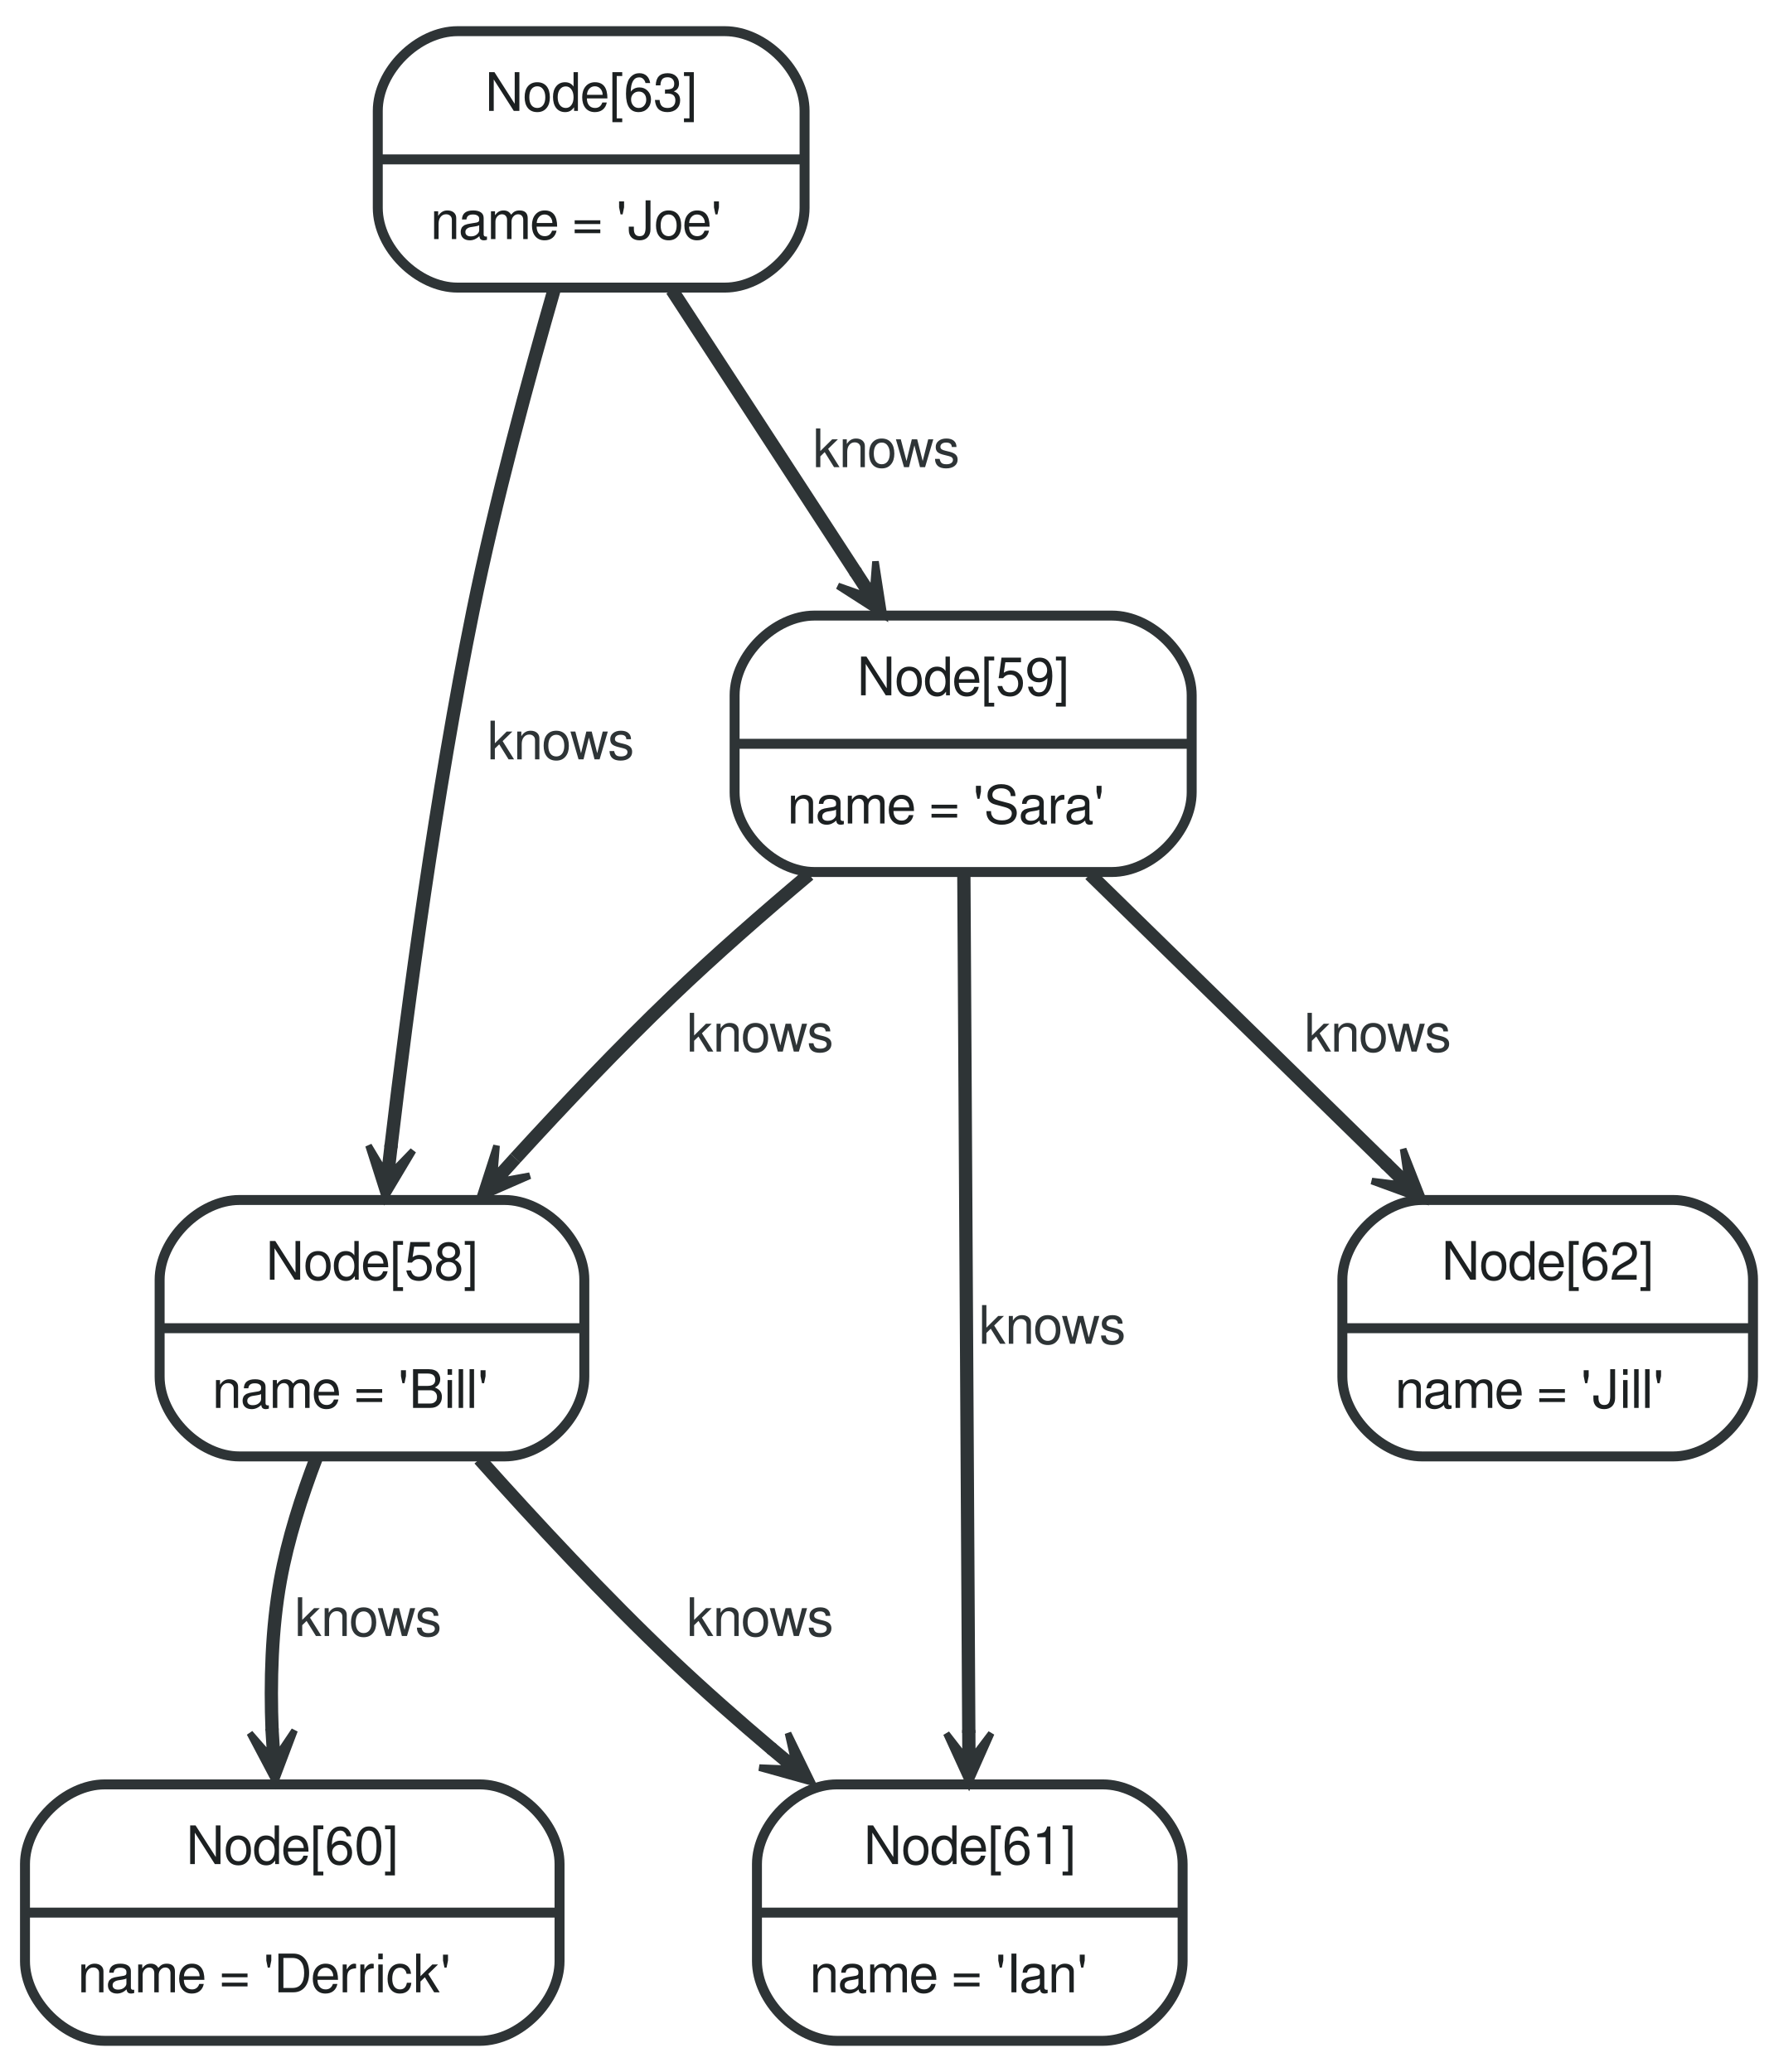
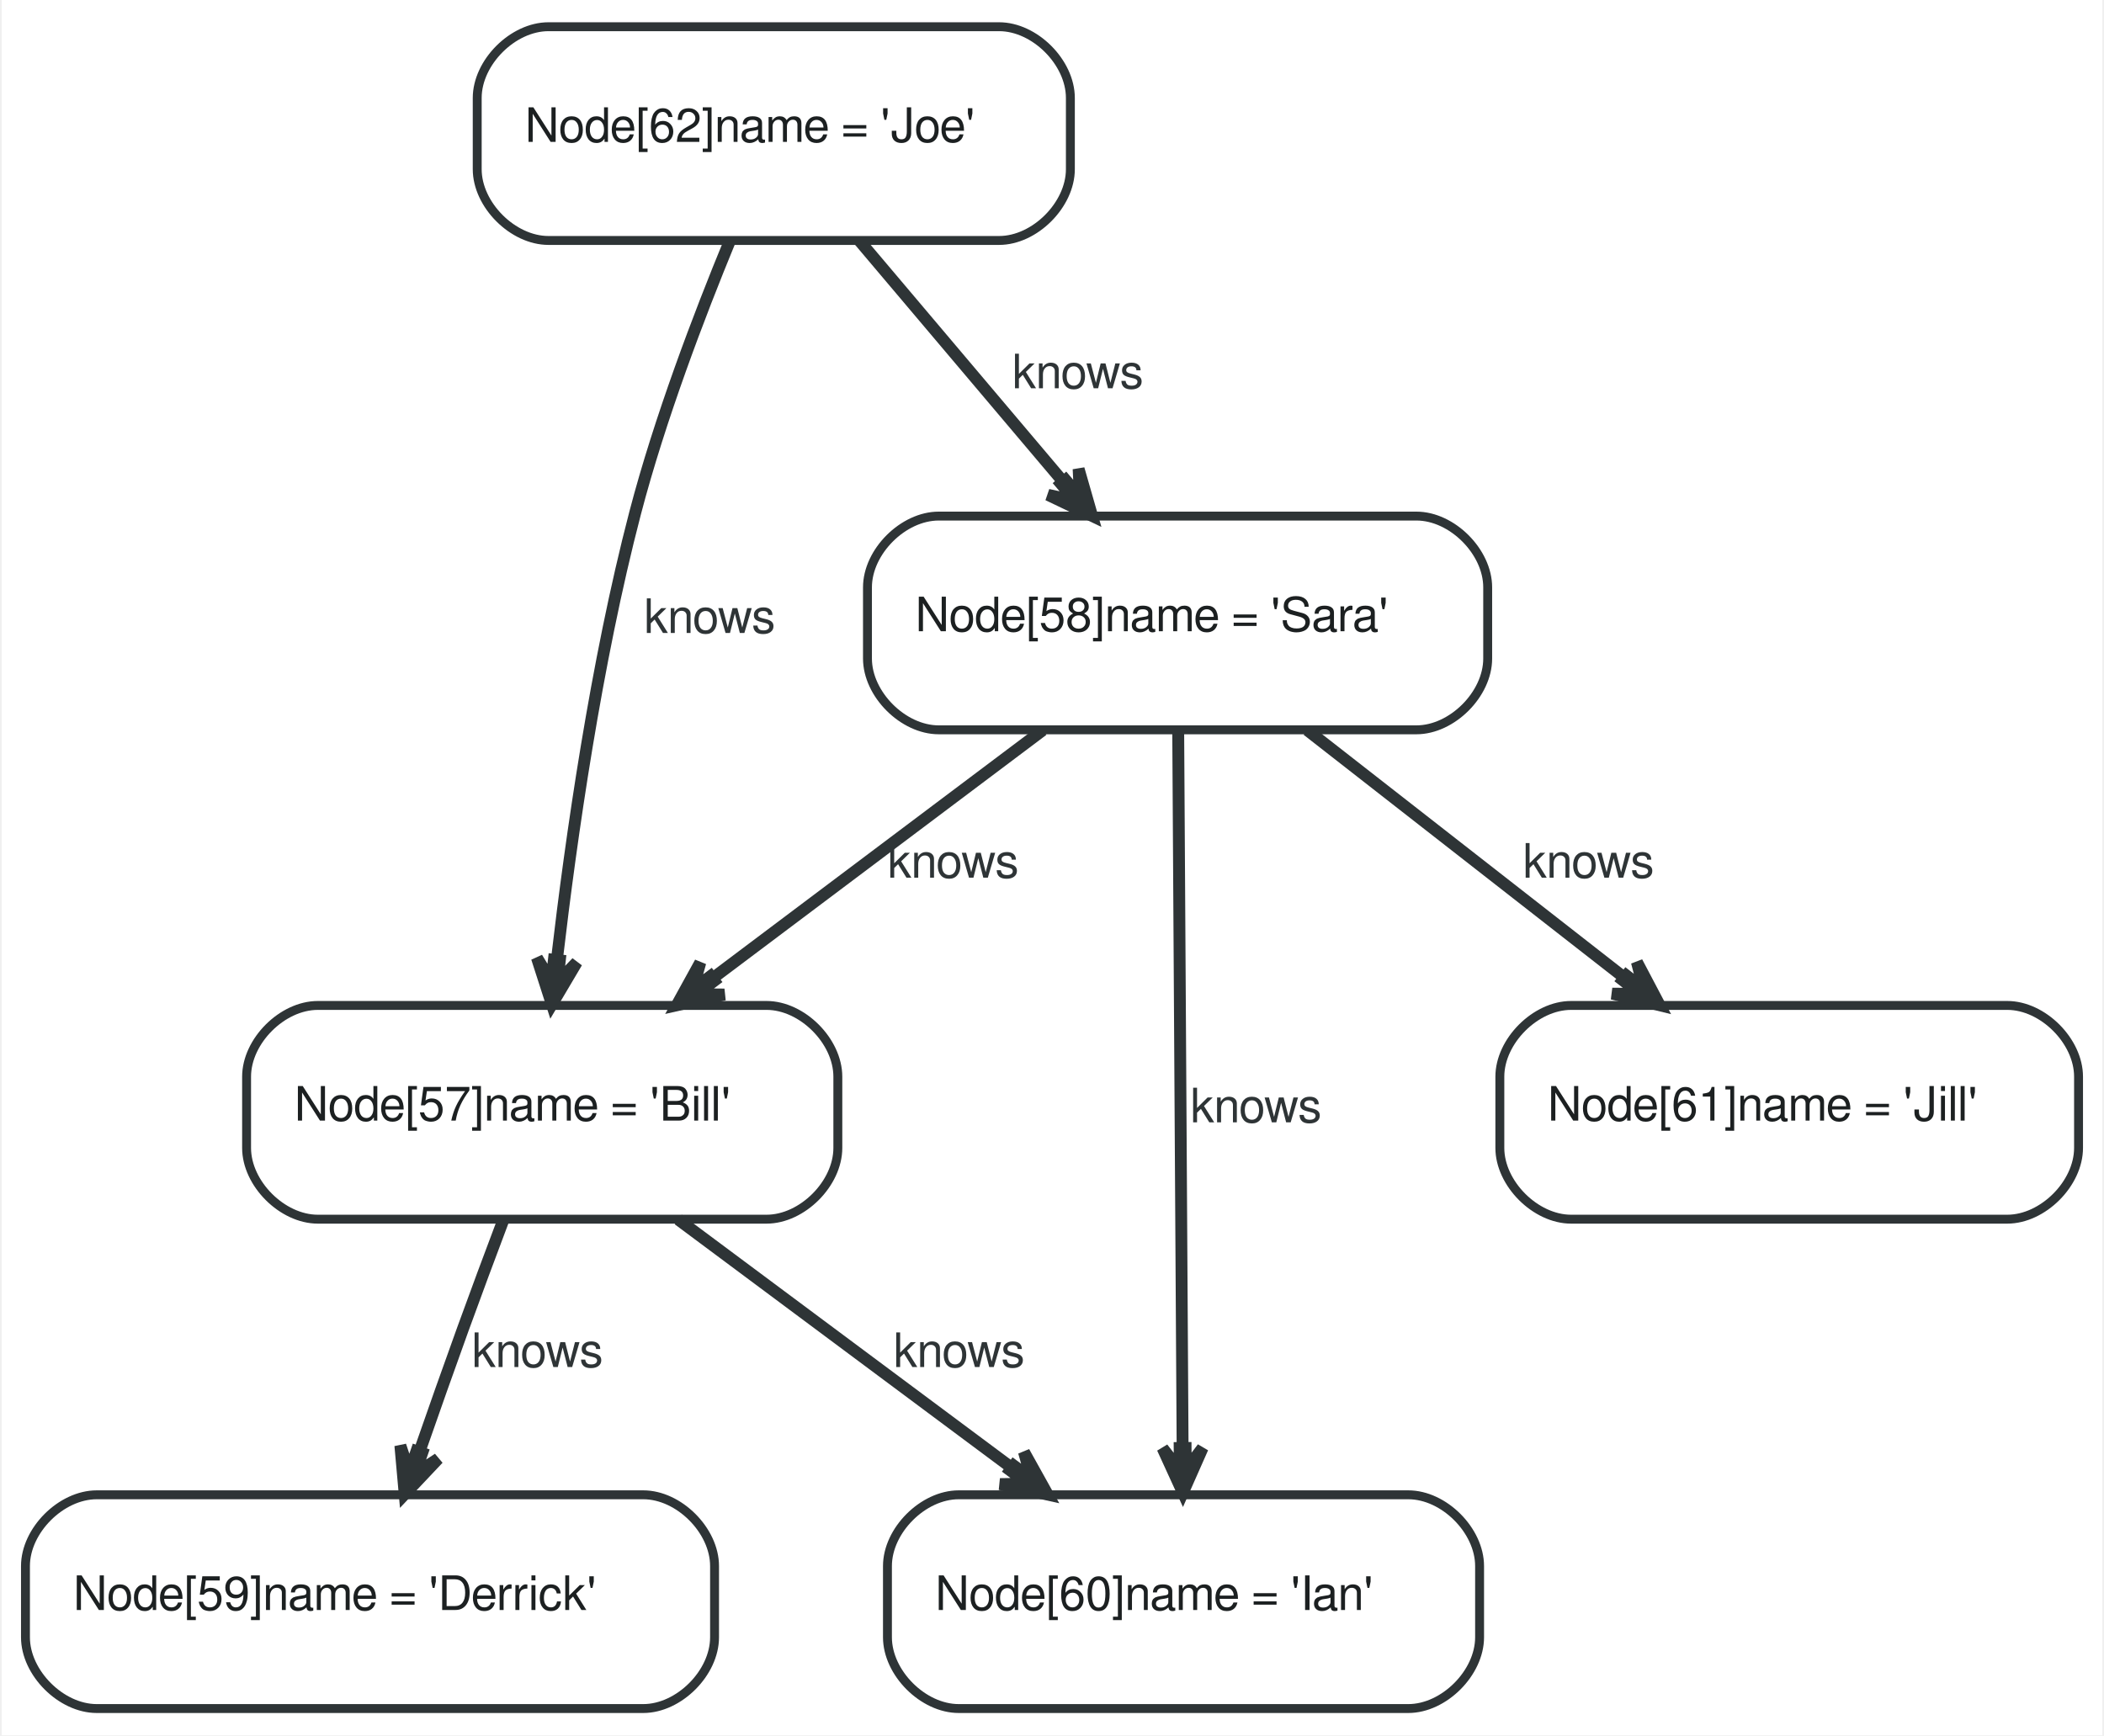
- <svg xmlns="http://www.w3.org/2000/svg" width="267pt" height="312pt" viewBox="0.00 0.00 267.00 312.00">
-   <g id="graph0" class="graph" transform="scale(1 1) rotate(0) translate(4 308)">
-     <polygon fill="white" stroke="white" points="-4,5 -4,-308 264,-308 264,5 -4,5" />
+ <svg xmlns="http://www.w3.org/2000/svg" width="354pt" height="292pt" viewBox="0.00 0.00 353.75 292.27">
+   <g id="graph0" class="graph" transform="scale(1 1) rotate(0) translate(4 288.266)">
+     <polygon fill="white" stroke="none" points="-4,4 -4,-288.266 349.752,-288.266 349.752,4 -4,4" />
    <g id="node1" class="node">
-       <path fill="#ffffff" stroke="#2e3436" stroke-width="1.5" d="M32.033,-88.694C32.033,-88.694 71.967,-88.694 71.967,-88.694 77.967,-88.694 83.967,-94.694 83.967,-100.694 83.967,-100.694 83.967,-115.306 83.967,-115.306 83.967,-121.306 77.967,-127.306 71.967,-127.306 71.967,-127.306 32.033,-127.306 32.033,-127.306 26.033,-127.306 20.033,-121.306 20.033,-115.306 20.033,-115.306 20.033,-100.694 20.033,-100.694 20.033,-94.694 26.033,-88.694 32.033,-88.694" />
-       <text text-anchor="middle" x="52" y="-115.306" font-family="FreeSans" font-size="8.00" fill="#1c2021">Node[58]</text>
-       <polyline fill="none" stroke="#2e3436" stroke-width="1.5" points="20.033,-108 83.967,-108 " />
-       <text text-anchor="start" x="28.033" y="-96" font-family="FreeSans" font-size="8.00" fill="#1c2021">name = 'Bill'</text>
+       <path fill="#ffffff" stroke="#2e3436" stroke-width="1.5" d="M49.238,-82.922C49.238,-82.922 124.809,-82.922 124.809,-82.922 130.809,-82.922 136.809,-88.922 136.809,-94.922 136.809,-94.922 136.809,-106.922 136.809,-106.922 136.809,-112.922 130.809,-118.922 124.809,-118.922 124.809,-118.922 49.238,-118.922 49.238,-118.922 43.238,-118.922 37.238,-112.922 37.238,-106.922 37.238,-106.922 37.238,-94.922 37.238,-94.922 37.238,-88.922 43.238,-82.922 49.238,-82.922" />
+       <text text-anchor="start" x="45.238" y="-99.522" font-family="FreeSans" font-size="8.00" fill="#1c2021">Node[57]name = 'Bill'</text>
    </g>
    <g id="node2" class="node">
-       <path fill="#ffffff" stroke="#2e3436" stroke-width="1.5" d="M11.762,-0.694C11.762,-0.694 68.238,-0.694 68.238,-0.694 74.238,-0.694 80.238,-6.694 80.238,-12.694 80.238,-12.694 80.238,-27.306 80.238,-27.306 80.238,-33.306 74.238,-39.306 68.238,-39.306 68.238,-39.306 11.762,-39.306 11.762,-39.306 5.762,-39.306 -0.238,-33.306 -0.238,-27.306 -0.238,-27.306 -0.238,-12.694 -0.238,-12.694 -0.238,-6.694 5.762,-0.694 11.762,-0.694" />
-       <text text-anchor="middle" x="40" y="-27.306" font-family="FreeSans" font-size="8.00" fill="#1c2021">Node[60]</text>
-       <polyline fill="none" stroke="#2e3436" stroke-width="1.5" points="-0.238,-20 80.238,-20 " />
-       <text text-anchor="start" x="7.762" y="-8" font-family="FreeSans" font-size="8.00" fill="#1c2021">name = 'Derrick'</text>
+       <path fill="#ffffff" stroke="#2e3436" stroke-width="1.5" d="M12,-0.5C12,-0.5 104.047,-0.5 104.047,-0.5 110.047,-0.5 116.047,-6.5 116.047,-12.5 116.047,-12.5 116.047,-24.5 116.047,-24.5 116.047,-30.5 110.047,-36.5 104.047,-36.5 104.047,-36.5 12,-36.5 12,-36.5 6,-36.5 0,-30.5 0,-24.5 0,-24.5 0,-12.5 0,-12.5 0,-6.5 6,-0.5 12,-0.5" />
+       <text text-anchor="start" x="8" y="-17.1" font-family="FreeSans" font-size="8.00" fill="#1c2021">Node[59]name = 'Derrick'</text>
    </g>
    <g id="edge1" class="edge">
-       <path fill="none" stroke="#2e3436" stroke-width="2" d="M43.647,-88.543C41.419,-82.731 39.323,-76.207 38.203,-70 36.894,-62.74 36.677,-54.781 36.962,-47.427" />
-       <polygon fill="#2e3436" stroke="#2e3436" points="37.442,-39.748 40.343,-47.443 37.707,-43.521 37.474,-47.264 36.974,-47.233 36.475,-47.202 36.709,-43.459 33.606,-47.023 37.442,-39.748 37.442,-39.748" />
-       <text text-anchor="middle" x="51.398" y="-61.653" font-family="FreeSans" font-size="8.00" fill="#2e3436">knows</text>
+       <path fill="none" stroke="#2e3436" stroke-width="2" d="M80.416,-82.62C78.237,-76.844 75.821,-70.366 73.668,-64.422 71.283,-57.836 68.761,-50.684 66.455,-44.063" />
+       <polygon fill="#2e3436" stroke="#2e3436" stroke-width="2" points="63.868,-36.6 69.513,-42.581 65.568,-39.98 66.797,-43.523 66.324,-43.687 65.852,-43.85 64.624,-40.307 63.136,-44.792 63.868,-36.6 63.868,-36.6" />
+       <text text-anchor="middle" x="86.201" y="-58.022" font-family="FreeSans" font-size="8.00" fill="#2e3436">knows</text>
    </g>
    <g id="node3" class="node">
-       <path fill="#ffffff" stroke="#2e3436" stroke-width="1.5" d="M121.959,-0.694C121.959,-0.694 162.041,-0.694 162.041,-0.694 168.041,-0.694 174.041,-6.694 174.041,-12.694 174.041,-12.694 174.041,-27.306 174.041,-27.306 174.041,-33.306 168.041,-39.306 162.041,-39.306 162.041,-39.306 121.959,-39.306 121.959,-39.306 115.959,-39.306 109.959,-33.306 109.959,-27.306 109.959,-27.306 109.959,-12.694 109.959,-12.694 109.959,-6.694 115.959,-0.694 121.959,-0.694" />
-       <text text-anchor="middle" x="142" y="-27.306" font-family="FreeSans" font-size="8.00" fill="#1c2021">Node[61]</text>
-       <polyline fill="none" stroke="#2e3436" stroke-width="1.5" points="109.959,-20 174.041,-20 " />
-       <text text-anchor="start" x="117.959" y="-8" font-family="FreeSans" font-size="8.00" fill="#1c2021">name = 'Ian'</text>
+       <path fill="#ffffff" stroke="#2e3436" stroke-width="1.5" d="M157.164,-0.5C157.164,-0.5 232.883,-0.5 232.883,-0.5 238.883,-0.5 244.883,-6.5 244.883,-12.5 244.883,-12.5 244.883,-24.5 244.883,-24.5 244.883,-30.5 238.883,-36.5 232.883,-36.5 232.883,-36.5 157.164,-36.5 157.164,-36.5 151.164,-36.5 145.164,-30.5 145.164,-24.5 145.164,-24.5 145.164,-12.5 145.164,-12.5 145.164,-6.5 151.164,-0.5 157.164,-0.5" />
+       <text text-anchor="start" x="153.164" y="-17.1" font-family="FreeSans" font-size="8.00" fill="#1c2021">Node[60]name = 'Ian'</text>
    </g>
    <g id="edge2" class="edge">
-       <path fill="none" stroke="#2e3436" stroke-width="2" d="M68.178,-88.29C76.555,-78.912 87.117,-67.548 97.203,-58 101.942,-53.514 107.146,-48.933 112.277,-44.591" />
-       <polygon fill="#2e3436" stroke="#2e3436" points="118.236,-39.623 114.636,-47.018 115.676,-42.409 112.796,-44.81 112.475,-44.426 112.155,-44.042 115.036,-41.641 110.314,-41.833 118.236,-39.623 118.236,-39.623" />
-       <text text-anchor="middle" x="110.398" y="-61.653" font-family="FreeSans" font-size="8.00" fill="#2e3436">knows</text>
+       <path fill="none" stroke="#2e3436" stroke-width="2" d="M109.927,-82.867C126.251,-70.711 148.325,-54.274 165.9,-41.187" />
+       <polygon fill="#2e3436" stroke="#2e3436" stroke-width="2" points="172.152,-36.531 168.153,-43.717 169.443,-39.172 166.436,-41.411 166.137,-41.01 165.838,-40.609 168.846,-38.37 164.121,-38.303 172.152,-36.531 172.152,-36.531" />
+       <text text-anchor="middle" x="157.201" y="-58.022" font-family="FreeSans" font-size="8.00" fill="#2e3436">knows</text>
    </g>
    <g id="node4" class="node">
-       <path fill="#ffffff" stroke="#2e3436" stroke-width="1.5" d="M118.594,-176.694C118.594,-176.694 163.406,-176.694 163.406,-176.694 169.406,-176.694 175.406,-182.694 175.406,-188.694 175.406,-188.694 175.406,-203.306 175.406,-203.306 175.406,-209.306 169.406,-215.306 163.406,-215.306 163.406,-215.306 118.594,-215.306 118.594,-215.306 112.594,-215.306 106.594,-209.306 106.594,-203.306 106.594,-203.306 106.594,-188.694 106.594,-188.694 106.594,-182.694 112.594,-176.694 118.594,-176.694" />
-       <text text-anchor="middle" x="141" y="-203.306" font-family="FreeSans" font-size="8.00" fill="#1c2021">Node[59]</text>
-       <polyline fill="none" stroke="#2e3436" stroke-width="1.5" points="106.594,-196 175.406,-196 " />
-       <text text-anchor="start" x="114.594" y="-184" font-family="FreeSans" font-size="8.00" fill="#1c2021">name = 'Sara'</text>
+       <path fill="#ffffff" stroke="#2e3436" stroke-width="1.5" d="M153.799,-165.344C153.799,-165.344 234.248,-165.344 234.248,-165.344 240.248,-165.344 246.248,-171.344 246.248,-177.344 246.248,-177.344 246.248,-189.344 246.248,-189.344 246.248,-195.344 240.248,-201.344 234.248,-201.344 234.248,-201.344 153.799,-201.344 153.799,-201.344 147.799,-201.344 141.799,-195.344 141.799,-189.344 141.799,-189.344 141.799,-177.344 141.799,-177.344 141.799,-171.344 147.799,-165.344 153.799,-165.344" />
+       <text text-anchor="start" x="149.799" y="-181.944" font-family="FreeSans" font-size="8.00" fill="#1c2021">Node[58]name = 'Sara'</text>
    </g>
    <g id="edge3" class="edge">
-       <path fill="none" stroke="#2e3436" stroke-width="2" d="M117.799,-176.318C111.009,-170.607 103.674,-164.195 97.203,-158 89.208,-150.347 80.879,-141.574 73.581,-133.586" />
-       <polygon fill="#2e3436" stroke="#2e3436" points="68.223,-127.662 75.757,-130.961 71.109,-130.108 73.625,-132.889 73.254,-133.225 72.883,-133.56 70.368,-130.779 70.751,-135.489 68.223,-127.662 68.223,-127.662" />
-       <text text-anchor="middle" x="110.398" y="-149.653" font-family="FreeSans" font-size="8.00" fill="#2e3436">knows</text>
+       <path fill="none" stroke="#2e3436" stroke-width="2" d="M171.331,-165.288C155.159,-153.133 133.29,-136.696 115.877,-123.609" />
+       <polygon fill="#2e3436" stroke="#2e3436" stroke-width="2" points="109.683,-118.953 117.706,-120.761 112.981,-120.806 115.978,-123.059 115.678,-123.459 115.378,-123.859 112.38,-121.605 113.65,-126.157 109.683,-118.953 109.683,-118.953" />
+       <text text-anchor="middle" x="156.201" y="-140.444" font-family="FreeSans" font-size="8.00" fill="#2e3436">knows</text>
    </g>
    <g id="edge4" class="edge">
-       <path fill="none" stroke="#2e3436" stroke-width="2" d="M141.107,-176.379C141.286,-145.244 141.646,-82.544 141.85,-47.048" />
-       <polygon fill="#2e3436" stroke="#2e3436" points="141.894,-39.487 145.225,-47.007 142.372,-43.24 142.351,-46.99 141.851,-46.987 141.351,-46.984 141.372,-43.234 138.476,-46.968 141.894,-39.487 141.894,-39.487" />
-       <text text-anchor="middle" x="154.398" y="-105.653" font-family="FreeSans" font-size="8.00" fill="#2e3436">knows</text>
+       <path fill="none" stroke="#2e3436" stroke-width="2" d="M194.129,-165.224C194.306,-136.346 194.665,-77.837 194.87,-44.408" />
+       <polygon fill="#2e3436" stroke="#2e3436" stroke-width="2" points="194.917,-36.88 198.245,-44.401 195.394,-40.633 195.371,-44.383 194.871,-44.38 194.371,-44.377 194.394,-40.627 191.496,-44.359 194.917,-36.88 194.917,-36.88" />
+       <text text-anchor="middle" x="207.201" y="-99.233" font-family="FreeSans" font-size="8.00" fill="#2e3436">knows</text>
    </g>
    <g id="node5" class="node">
-       <path fill="#ffffff" stroke="#2e3436" stroke-width="1.5" d="M210.09,-88.694C210.09,-88.694 247.91,-88.694 247.91,-88.694 253.91,-88.694 259.91,-94.694 259.91,-100.694 259.91,-100.694 259.91,-115.306 259.91,-115.306 259.91,-121.306 253.91,-127.306 247.91,-127.306 247.91,-127.306 210.09,-127.306 210.09,-127.306 204.09,-127.306 198.09,-121.306 198.09,-115.306 198.09,-115.306 198.09,-100.694 198.09,-100.694 198.09,-94.694 204.09,-88.694 210.09,-88.694" />
-       <text text-anchor="middle" x="229" y="-115.306" font-family="FreeSans" font-size="8.00" fill="#1c2021">Node[62]</text>
-       <polyline fill="none" stroke="#2e3436" stroke-width="1.5" points="198.09,-108 259.91,-108 " />
-       <text text-anchor="start" x="206.09" y="-96" font-family="FreeSans" font-size="8.00" fill="#1c2021">name = 'Jill'</text>
+       <path fill="#ffffff" stroke="#2e3436" stroke-width="1.5" d="M260.295,-82.922C260.295,-82.922 333.752,-82.922 333.752,-82.922 339.752,-82.922 345.752,-88.922 345.752,-94.922 345.752,-94.922 345.752,-106.922 345.752,-106.922 345.752,-112.922 339.752,-118.922 333.752,-118.922 333.752,-118.922 260.295,-118.922 260.295,-118.922 254.295,-118.922 248.295,-112.922 248.295,-106.922 248.295,-106.922 248.295,-94.922 248.295,-94.922 248.295,-88.922 254.295,-82.922 260.295,-82.922" />
+       <text text-anchor="start" x="256.295" y="-99.522" font-family="FreeSans" font-size="8.00" fill="#1c2021">Node[61]name = 'Jill'</text>
    </g>
    <g id="edge5" class="edge">
-       <path fill="none" stroke="#2e3436" stroke-width="2" d="M160.095,-176.339C173.215,-163.517 190.74,-146.391 204.833,-132.618" />
-       <polygon fill="#2e3436" stroke="#2e3436" points="210.245,-127.329 207.24,-134.985 207.912,-130.307 205.23,-132.928 204.881,-132.571 204.531,-132.213 207.213,-129.592 202.522,-130.157 210.245,-127.329 210.245,-127.329" />
-       <text text-anchor="middle" x="203.398" y="-149.653" font-family="FreeSans" font-size="8.00" fill="#2e3436">knows</text>
+       <path fill="none" stroke="#2e3436" stroke-width="2" d="M215.867,-165.288C231.435,-153.133 252.487,-136.696 269.248,-123.609" />
+       <polygon fill="#2e3436" stroke="#2e3436" stroke-width="2" points="275.211,-118.953 271.377,-126.229 272.563,-121.655 269.607,-123.962 269.3,-123.568 268.992,-123.174 271.948,-120.866 267.223,-120.908 275.211,-118.953 275.211,-118.953" />
+       <text text-anchor="middle" x="263.201" y="-140.444" font-family="FreeSans" font-size="8.00" fill="#2e3436">knows</text>
    </g>
    <g id="node6" class="node">
-       <path fill="#ffffff" stroke="#2e3436" stroke-width="1.5" d="M64.873,-264.694C64.873,-264.694 105.127,-264.694 105.127,-264.694 111.127,-264.694 117.127,-270.694 117.127,-276.694 117.127,-276.694 117.127,-291.306 117.127,-291.306 117.127,-297.306 111.127,-303.306 105.127,-303.306 105.127,-303.306 64.873,-303.306 64.873,-303.306 58.873,-303.306 52.873,-297.306 52.873,-291.306 52.873,-291.306 52.873,-276.694 52.873,-276.694 52.873,-270.694 58.873,-264.694 64.873,-264.694" />
-       <text text-anchor="middle" x="85" y="-291.306" font-family="FreeSans" font-size="8.00" fill="#1c2021">Node[63]</text>
-       <polyline fill="none" stroke="#2e3436" stroke-width="1.5" points="52.873,-284 117.127,-284 " />
-       <text text-anchor="start" x="60.873" y="-272" font-family="FreeSans" font-size="8.00" fill="#1c2021">name = 'Joe'</text>
+       <path fill="#ffffff" stroke="#2e3436" stroke-width="1.5" d="M88.078,-247.766C88.078,-247.766 163.969,-247.766 163.969,-247.766 169.969,-247.766 175.969,-253.766 175.969,-259.766 175.969,-259.766 175.969,-271.766 175.969,-271.766 175.969,-277.766 169.969,-283.766 163.969,-283.766 163.969,-283.766 88.078,-283.766 88.078,-283.766 82.078,-283.766 76.078,-277.766 76.078,-271.766 76.078,-271.766 76.078,-259.766 76.078,-259.766 76.078,-253.766 82.078,-247.766 88.078,-247.766" />
+       <text text-anchor="start" x="84.078" y="-264.366" font-family="FreeSans" font-size="8.00" fill="#1c2021">Node[62]name = 'Joe'</text>
    </g>
    <g id="edge6" class="edge">
-       <path fill="none" stroke="#2e3436" stroke-width="2" d="M79.497,-264.654C75.637,-251.266 70.581,-232.63 67.203,-216 61.648,-188.651 57.416,-156.963 54.845,-135.21" />
-       <polygon fill="#2e3436" stroke="#2e3436" points="53.973,-127.671 58.188,-134.734 54.901,-131.339 55.332,-135.064 54.835,-135.122 54.338,-135.179 53.907,-131.454 51.482,-135.509 53.973,-127.671 53.973,-127.671" />
-       <text text-anchor="middle" x="80.398" y="-193.653" font-family="FreeSans" font-size="8.00" fill="#2e3436">knows</text>
+       <path fill="none" stroke="#2e3436" stroke-width="2" d="M118.631,-247.705C113.482,-235.214 106.818,-217.741 102.668,-201.844 96.09,-176.646 91.883,-147.107 89.507,-126.714" />
+       <polygon fill="#2e3436" stroke="#2e3436" stroke-width="2" points="88.657,-119.108 92.844,-126.186 89.571,-122.779 89.987,-126.506 89.49,-126.561 88.993,-126.617 88.577,-122.89 86.136,-126.937 88.657,-119.108 88.657,-119.108" />
+       <text text-anchor="middle" x="115.201" y="-181.655" font-family="FreeSans" font-size="8.00" fill="#2e3436">knows</text>
    </g>
    <g id="edge7" class="edge">
-       <path fill="none" stroke="#2e3436" stroke-width="2" d="M97.151,-264.339C105.279,-251.858 116.062,-235.297 124.902,-221.722" />
-       <polygon fill="#2e3436" stroke="#2e3436" points="129.065,-215.329 127.801,-223.456 127.438,-218.744 125.391,-221.887 124.972,-221.614 124.553,-221.341 126.6,-218.199 122.144,-219.772 129.065,-215.329 129.065,-215.329" />
-       <text text-anchor="middle" x="129.398" y="-237.653" font-family="FreeSans" font-size="8.00" fill="#2e3436">knows</text>
+       <path fill="none" stroke="#2e3436" stroke-width="2" d="M140.444,-247.71C150.362,-235.982 163.65,-220.266 174.511,-207.42" />
+       <polygon fill="#2e3436" stroke="#2e3436" stroke-width="2" points="179.623,-201.375 177.358,-209.281 177.584,-204.561 175.162,-207.425 174.781,-207.102 174.399,-206.779 176.82,-203.915 172.203,-204.923 179.623,-201.375 179.623,-201.375" />
+       <text text-anchor="middle" x="177.201" y="-222.866" font-family="FreeSans" font-size="8.00" fill="#2e3436">knows</text>
    </g>
  </g>
</svg>
